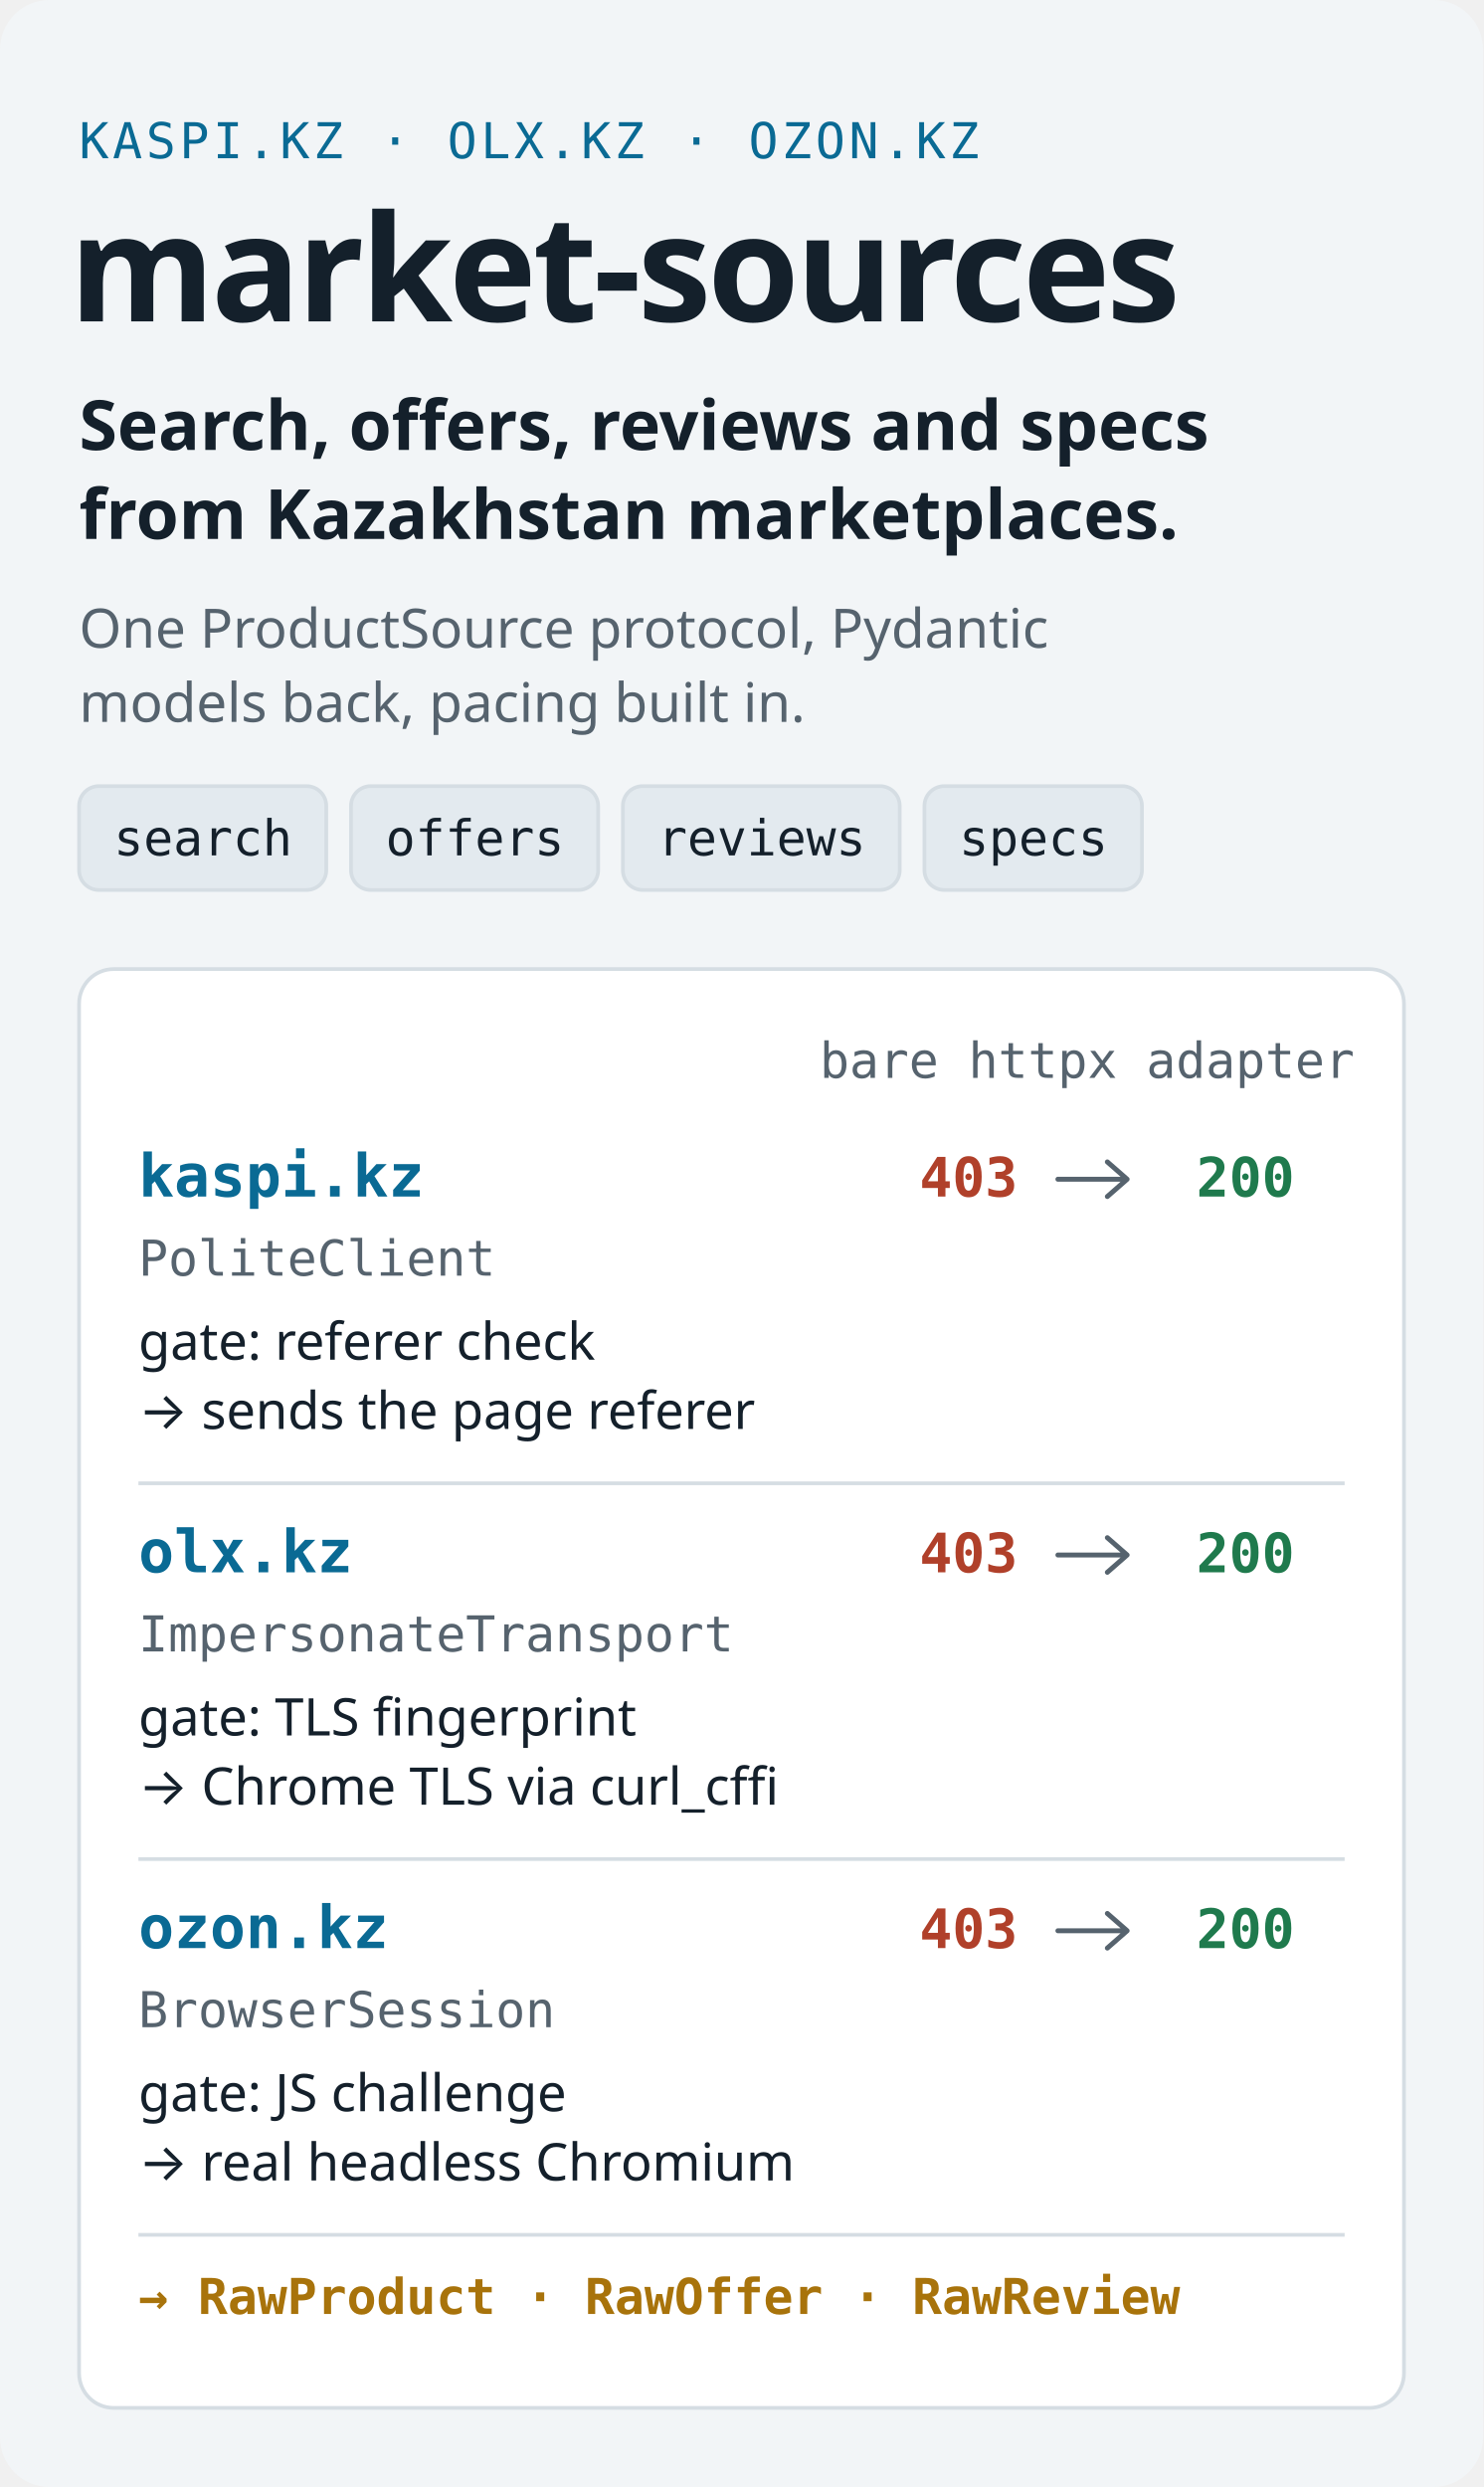
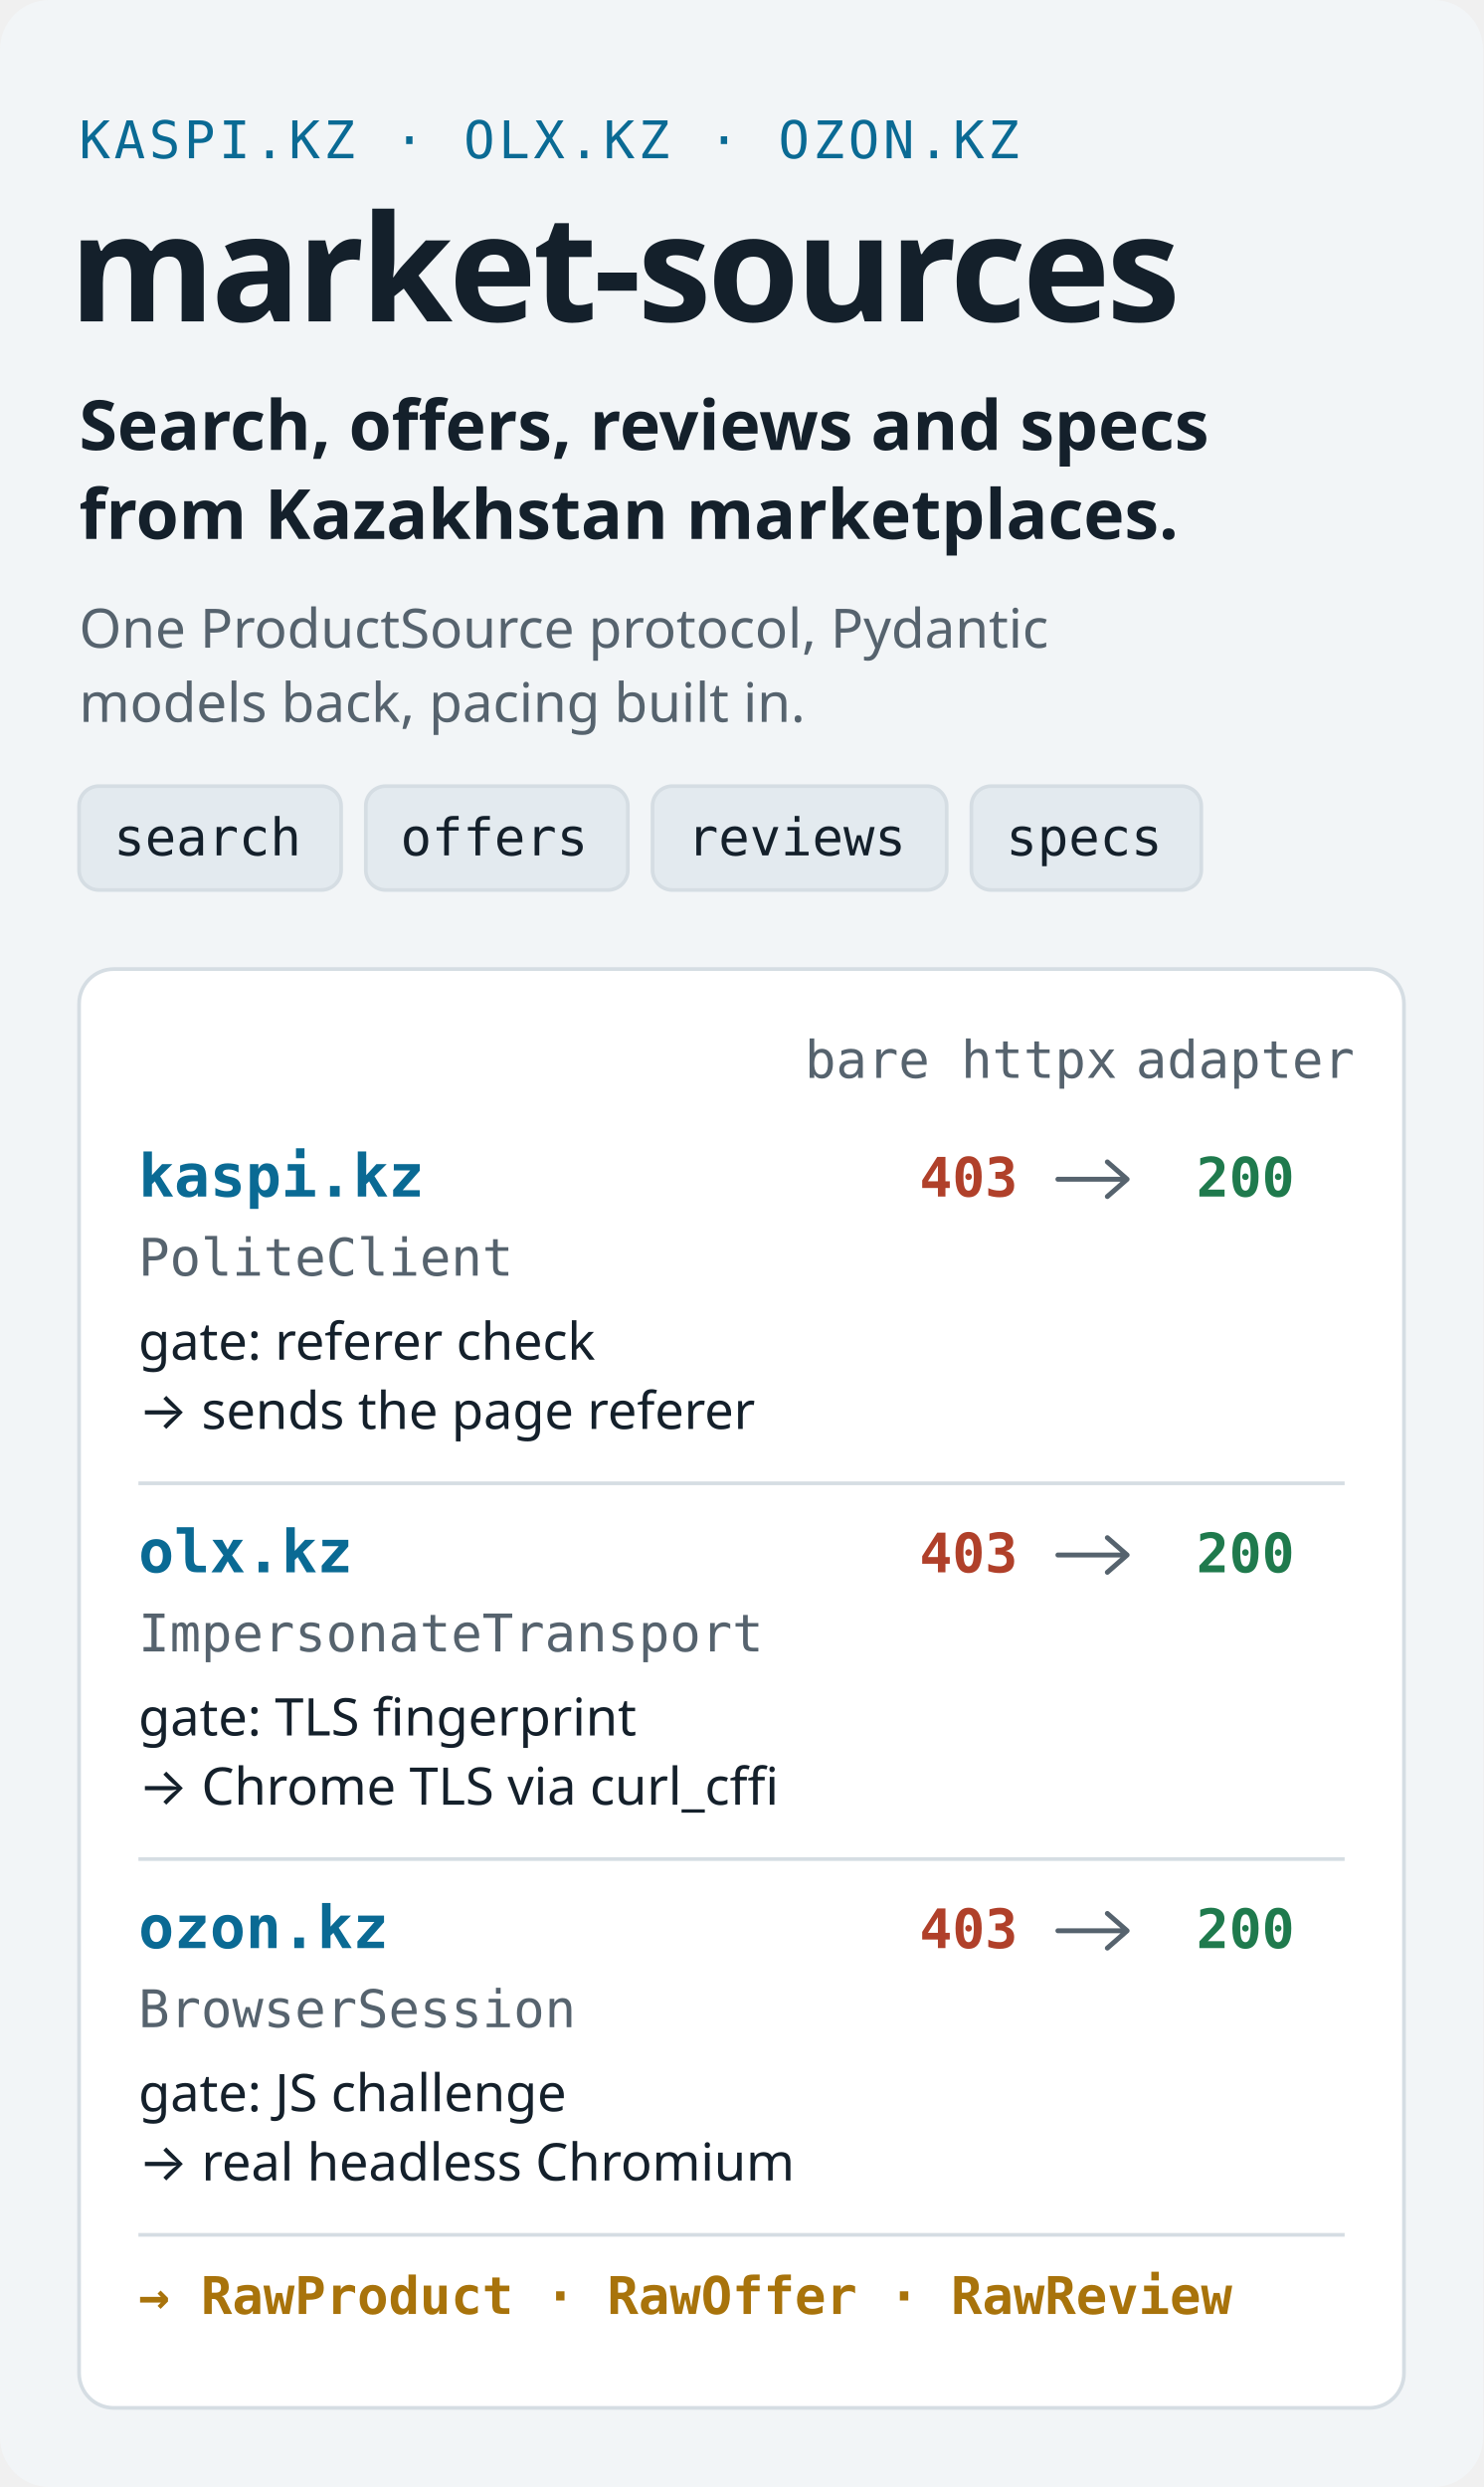
<svg xmlns="http://www.w3.org/2000/svg" width="600" height="1006" viewBox="0 0 600 1006" role="img" aria-labelledby="title desc">
  <rect width="600" height="1006" rx="20" fill="#F2F5F7" />
-   <text x="32" y="64" font-family="ui-monospace, SFMono-Regular, Menlo, Consolas, 'DejaVu Sans Mono', monospace" font-size="20" fill="#0A6A94" letter-spacing="1.5" xml:space="preserve">KASPI.KZ · OLX.KZ · OZON.KZ</text>
+   <text x="32" y="64" font-family="ui-monospace, SFMono-Regular, Menlo, Consolas, 'DejaVu Sans Mono', monospace" font-size="21" fill="#0A6A94" letter-spacing="1.5" xml:space="preserve">KASPI.KZ · OLX.KZ · OZON.KZ</text>
  <text x="28" y="130" font-family="-apple-system, BlinkMacSystemFont, 'Segoe UI', 'Noto Sans', sans-serif" font-size="60" fill="#14202B" font-weight="800" letter-spacing="-1.5" xml:space="preserve">market-sources</text>
  <text x="32" y="182" font-family="-apple-system, BlinkMacSystemFont, 'Segoe UI', 'Noto Sans', sans-serif" font-size="28" fill="#14202B" font-weight="600" xml:space="preserve">Search, offers, reviews and specs</text>
  <text x="32" y="218" font-family="-apple-system, BlinkMacSystemFont, 'Segoe UI', 'Noto Sans', sans-serif" font-size="28" fill="#14202B" font-weight="600" xml:space="preserve">from Kazakhstan marketplaces.</text>
  <text x="32" y="262" font-family="-apple-system, BlinkMacSystemFont, 'Segoe UI', 'Noto Sans', sans-serif" font-size="22" fill="#56636E" xml:space="preserve">One ProductSource protocol, Pydantic</text>
  <text x="32" y="292" font-family="-apple-system, BlinkMacSystemFont, 'Segoe UI', 'Noto Sans', sans-serif" font-size="22" fill="#56636E" xml:space="preserve">models back, pacing built in.</text>
-   <rect x="32" y="318" width="100" height="42" rx="8" fill="#E3EAEF" stroke="#D5DDE3" stroke-width="1.5" />
-   <text x="46" y="346" font-family="ui-monospace, SFMono-Regular, Menlo, Consolas, 'DejaVu Sans Mono', monospace" font-size="20" fill="#14202B" xml:space="preserve">search</text>
-   <rect x="142" y="318" width="100" height="42" rx="8" fill="#E3EAEF" stroke="#D5DDE3" stroke-width="1.5" />
-   <text x="156" y="346" font-family="ui-monospace, SFMono-Regular, Menlo, Consolas, 'DejaVu Sans Mono', monospace" font-size="20" fill="#14202B" xml:space="preserve">offers</text>
-   <rect x="252" y="318" width="112" height="42" rx="8" fill="#E3EAEF" stroke="#D5DDE3" stroke-width="1.5" />
-   <text x="266" y="346" font-family="ui-monospace, SFMono-Regular, Menlo, Consolas, 'DejaVu Sans Mono', monospace" font-size="20" fill="#14202B" xml:space="preserve">reviews</text>
-   <rect x="374" y="318" width="88" height="42" rx="8" fill="#E3EAEF" stroke="#D5DDE3" stroke-width="1.5" />
-   <text x="388" y="346" font-family="ui-monospace, SFMono-Regular, Menlo, Consolas, 'DejaVu Sans Mono', monospace" font-size="20" fill="#14202B" xml:space="preserve">specs</text>
+   <rect x="32" y="318" width="106" height="42" rx="8" fill="#E3EAEF" stroke="#D5DDE3" stroke-width="1.5" />
+   <text x="46" y="346" font-family="ui-monospace, SFMono-Regular, Menlo, Consolas, 'DejaVu Sans Mono', monospace" font-size="21" fill="#14202B" xml:space="preserve">search</text>
+   <rect x="148" y="318" width="106" height="42" rx="8" fill="#E3EAEF" stroke="#D5DDE3" stroke-width="1.5" />
+   <text x="162" y="346" font-family="ui-monospace, SFMono-Regular, Menlo, Consolas, 'DejaVu Sans Mono', monospace" font-size="21" fill="#14202B" xml:space="preserve">offers</text>
+   <rect x="264" y="318" width="119" height="42" rx="8" fill="#E3EAEF" stroke="#D5DDE3" stroke-width="1.5" />
+   <text x="278" y="346" font-family="ui-monospace, SFMono-Regular, Menlo, Consolas, 'DejaVu Sans Mono', monospace" font-size="21" fill="#14202B" xml:space="preserve">reviews</text>
+   <rect x="393" y="318" width="93" height="42" rx="8" fill="#E3EAEF" stroke="#D5DDE3" stroke-width="1.5" />
+   <text x="407" y="346" font-family="ui-monospace, SFMono-Regular, Menlo, Consolas, 'DejaVu Sans Mono', monospace" font-size="21" fill="#14202B" xml:space="preserve">specs</text>
  <rect x="32" y="392" width="536" height="582" rx="14" fill="#FFFFFF" stroke="#D5DDE3" stroke-width="1.5" />
-   <text x="452" y="436" font-family="ui-monospace, SFMono-Regular, Menlo, Consolas, 'DejaVu Sans Mono', monospace" font-size="20" fill="#56636E" text-anchor="end" xml:space="preserve">bare httpx</text>
-   <text x="548" y="436" font-family="ui-monospace, SFMono-Regular, Menlo, Consolas, 'DejaVu Sans Mono', monospace" font-size="20" fill="#56636E" text-anchor="end" xml:space="preserve">adapter</text>
+   <text x="452" y="436" font-family="ui-monospace, SFMono-Regular, Menlo, Consolas, 'DejaVu Sans Mono', monospace" font-size="21" fill="#56636E" text-anchor="end" xml:space="preserve">bare httpx</text>
+   <text x="548" y="436" font-family="ui-monospace, SFMono-Regular, Menlo, Consolas, 'DejaVu Sans Mono', monospace" font-size="21" fill="#56636E" text-anchor="end" xml:space="preserve">adapter</text>
  <text x="56" y="484" font-family="ui-monospace, SFMono-Regular, Menlo, Consolas, 'DejaVu Sans Mono', monospace" font-size="24" fill="#0A6A94" font-weight="700" xml:space="preserve">kaspi.kz</text>
  <text x="372" y="484" font-family="ui-monospace, SFMono-Regular, Menlo, Consolas, 'DejaVu Sans Mono', monospace" font-size="22" fill="#B0402A" font-weight="700" xml:space="preserve">403</text>
  <path d="M428 477 H456 M448 470 L456 477 L448 484" stroke="#56636E" stroke-width="2" fill="none" stroke-linecap="round" stroke-linejoin="round" />
  <text x="484" y="484" font-family="ui-monospace, SFMono-Regular, Menlo, Consolas, 'DejaVu Sans Mono', monospace" font-size="22" fill="#1F7A4D" font-weight="700" xml:space="preserve">200</text>
-   <text x="56" y="516" font-family="ui-monospace, SFMono-Regular, Menlo, Consolas, 'DejaVu Sans Mono', monospace" font-size="20" fill="#56636E" xml:space="preserve">PoliteClient</text>
+   <text x="56" y="516" font-family="ui-monospace, SFMono-Regular, Menlo, Consolas, 'DejaVu Sans Mono', monospace" font-size="21" fill="#56636E" xml:space="preserve">PoliteClient</text>
  <text x="56" y="550" font-family="-apple-system, BlinkMacSystemFont, 'Segoe UI', 'Noto Sans', sans-serif" font-size="21" fill="#14202B" xml:space="preserve">gate: referer check</text>
  <text x="56" y="578" font-family="-apple-system, BlinkMacSystemFont, 'Segoe UI', 'Noto Sans', sans-serif" font-size="21" fill="#14202B" xml:space="preserve">→ sends the page referer</text>
  <path d="M56 600 H544" stroke="#D5DDE3" stroke-width="1.5" />
  <text x="56" y="636" font-family="ui-monospace, SFMono-Regular, Menlo, Consolas, 'DejaVu Sans Mono', monospace" font-size="24" fill="#0A6A94" font-weight="700" xml:space="preserve">olx.kz</text>
  <text x="372" y="636" font-family="ui-monospace, SFMono-Regular, Menlo, Consolas, 'DejaVu Sans Mono', monospace" font-size="22" fill="#B0402A" font-weight="700" xml:space="preserve">403</text>
  <path d="M428 629 H456 M448 622 L456 629 L448 636" stroke="#56636E" stroke-width="2" fill="none" stroke-linecap="round" stroke-linejoin="round" />
  <text x="484" y="636" font-family="ui-monospace, SFMono-Regular, Menlo, Consolas, 'DejaVu Sans Mono', monospace" font-size="22" fill="#1F7A4D" font-weight="700" xml:space="preserve">200</text>
-   <text x="56" y="668" font-family="ui-monospace, SFMono-Regular, Menlo, Consolas, 'DejaVu Sans Mono', monospace" font-size="20" fill="#56636E" xml:space="preserve">ImpersonateTransport</text>
+   <text x="56" y="668" font-family="ui-monospace, SFMono-Regular, Menlo, Consolas, 'DejaVu Sans Mono', monospace" font-size="21" fill="#56636E" xml:space="preserve">ImpersonateTransport</text>
  <text x="56" y="702" font-family="-apple-system, BlinkMacSystemFont, 'Segoe UI', 'Noto Sans', sans-serif" font-size="21" fill="#14202B" xml:space="preserve">gate: TLS fingerprint</text>
  <text x="56" y="730" font-family="-apple-system, BlinkMacSystemFont, 'Segoe UI', 'Noto Sans', sans-serif" font-size="21" fill="#14202B" xml:space="preserve">→ Chrome TLS via curl_cffi</text>
  <path d="M56 752 H544" stroke="#D5DDE3" stroke-width="1.5" />
  <text x="56" y="788" font-family="ui-monospace, SFMono-Regular, Menlo, Consolas, 'DejaVu Sans Mono', monospace" font-size="24" fill="#0A6A94" font-weight="700" xml:space="preserve">ozon.kz</text>
  <text x="372" y="788" font-family="ui-monospace, SFMono-Regular, Menlo, Consolas, 'DejaVu Sans Mono', monospace" font-size="22" fill="#B0402A" font-weight="700" xml:space="preserve">403</text>
  <path d="M428 781 H456 M448 774 L456 781 L448 788" stroke="#56636E" stroke-width="2" fill="none" stroke-linecap="round" stroke-linejoin="round" />
  <text x="484" y="788" font-family="ui-monospace, SFMono-Regular, Menlo, Consolas, 'DejaVu Sans Mono', monospace" font-size="22" fill="#1F7A4D" font-weight="700" xml:space="preserve">200</text>
-   <text x="56" y="820" font-family="ui-monospace, SFMono-Regular, Menlo, Consolas, 'DejaVu Sans Mono', monospace" font-size="20" fill="#56636E" xml:space="preserve">BrowserSession</text>
+   <text x="56" y="820" font-family="ui-monospace, SFMono-Regular, Menlo, Consolas, 'DejaVu Sans Mono', monospace" font-size="21" fill="#56636E" xml:space="preserve">BrowserSession</text>
  <text x="56" y="854" font-family="-apple-system, BlinkMacSystemFont, 'Segoe UI', 'Noto Sans', sans-serif" font-size="21" fill="#14202B" xml:space="preserve">gate: JS challenge</text>
  <text x="56" y="882" font-family="-apple-system, BlinkMacSystemFont, 'Segoe UI', 'Noto Sans', sans-serif" font-size="21" fill="#14202B" xml:space="preserve">→ real headless Chromium</text>
  <path d="M56 904 H544" stroke="#D5DDE3" stroke-width="1.5" />
-   <text x="56" y="936" font-family="ui-monospace, SFMono-Regular, Menlo, Consolas, 'DejaVu Sans Mono', monospace" font-size="20" fill="#A8730B" font-weight="700" xml:space="preserve">→ RawProduct · RawOffer · RawReview</text>
+   <text x="56" y="936" font-family="ui-monospace, SFMono-Regular, Menlo, Consolas, 'DejaVu Sans Mono', monospace" font-size="21" fill="#A8730B" font-weight="700" xml:space="preserve">→ RawProduct · RawOffer · RawReview</text>
</svg>
